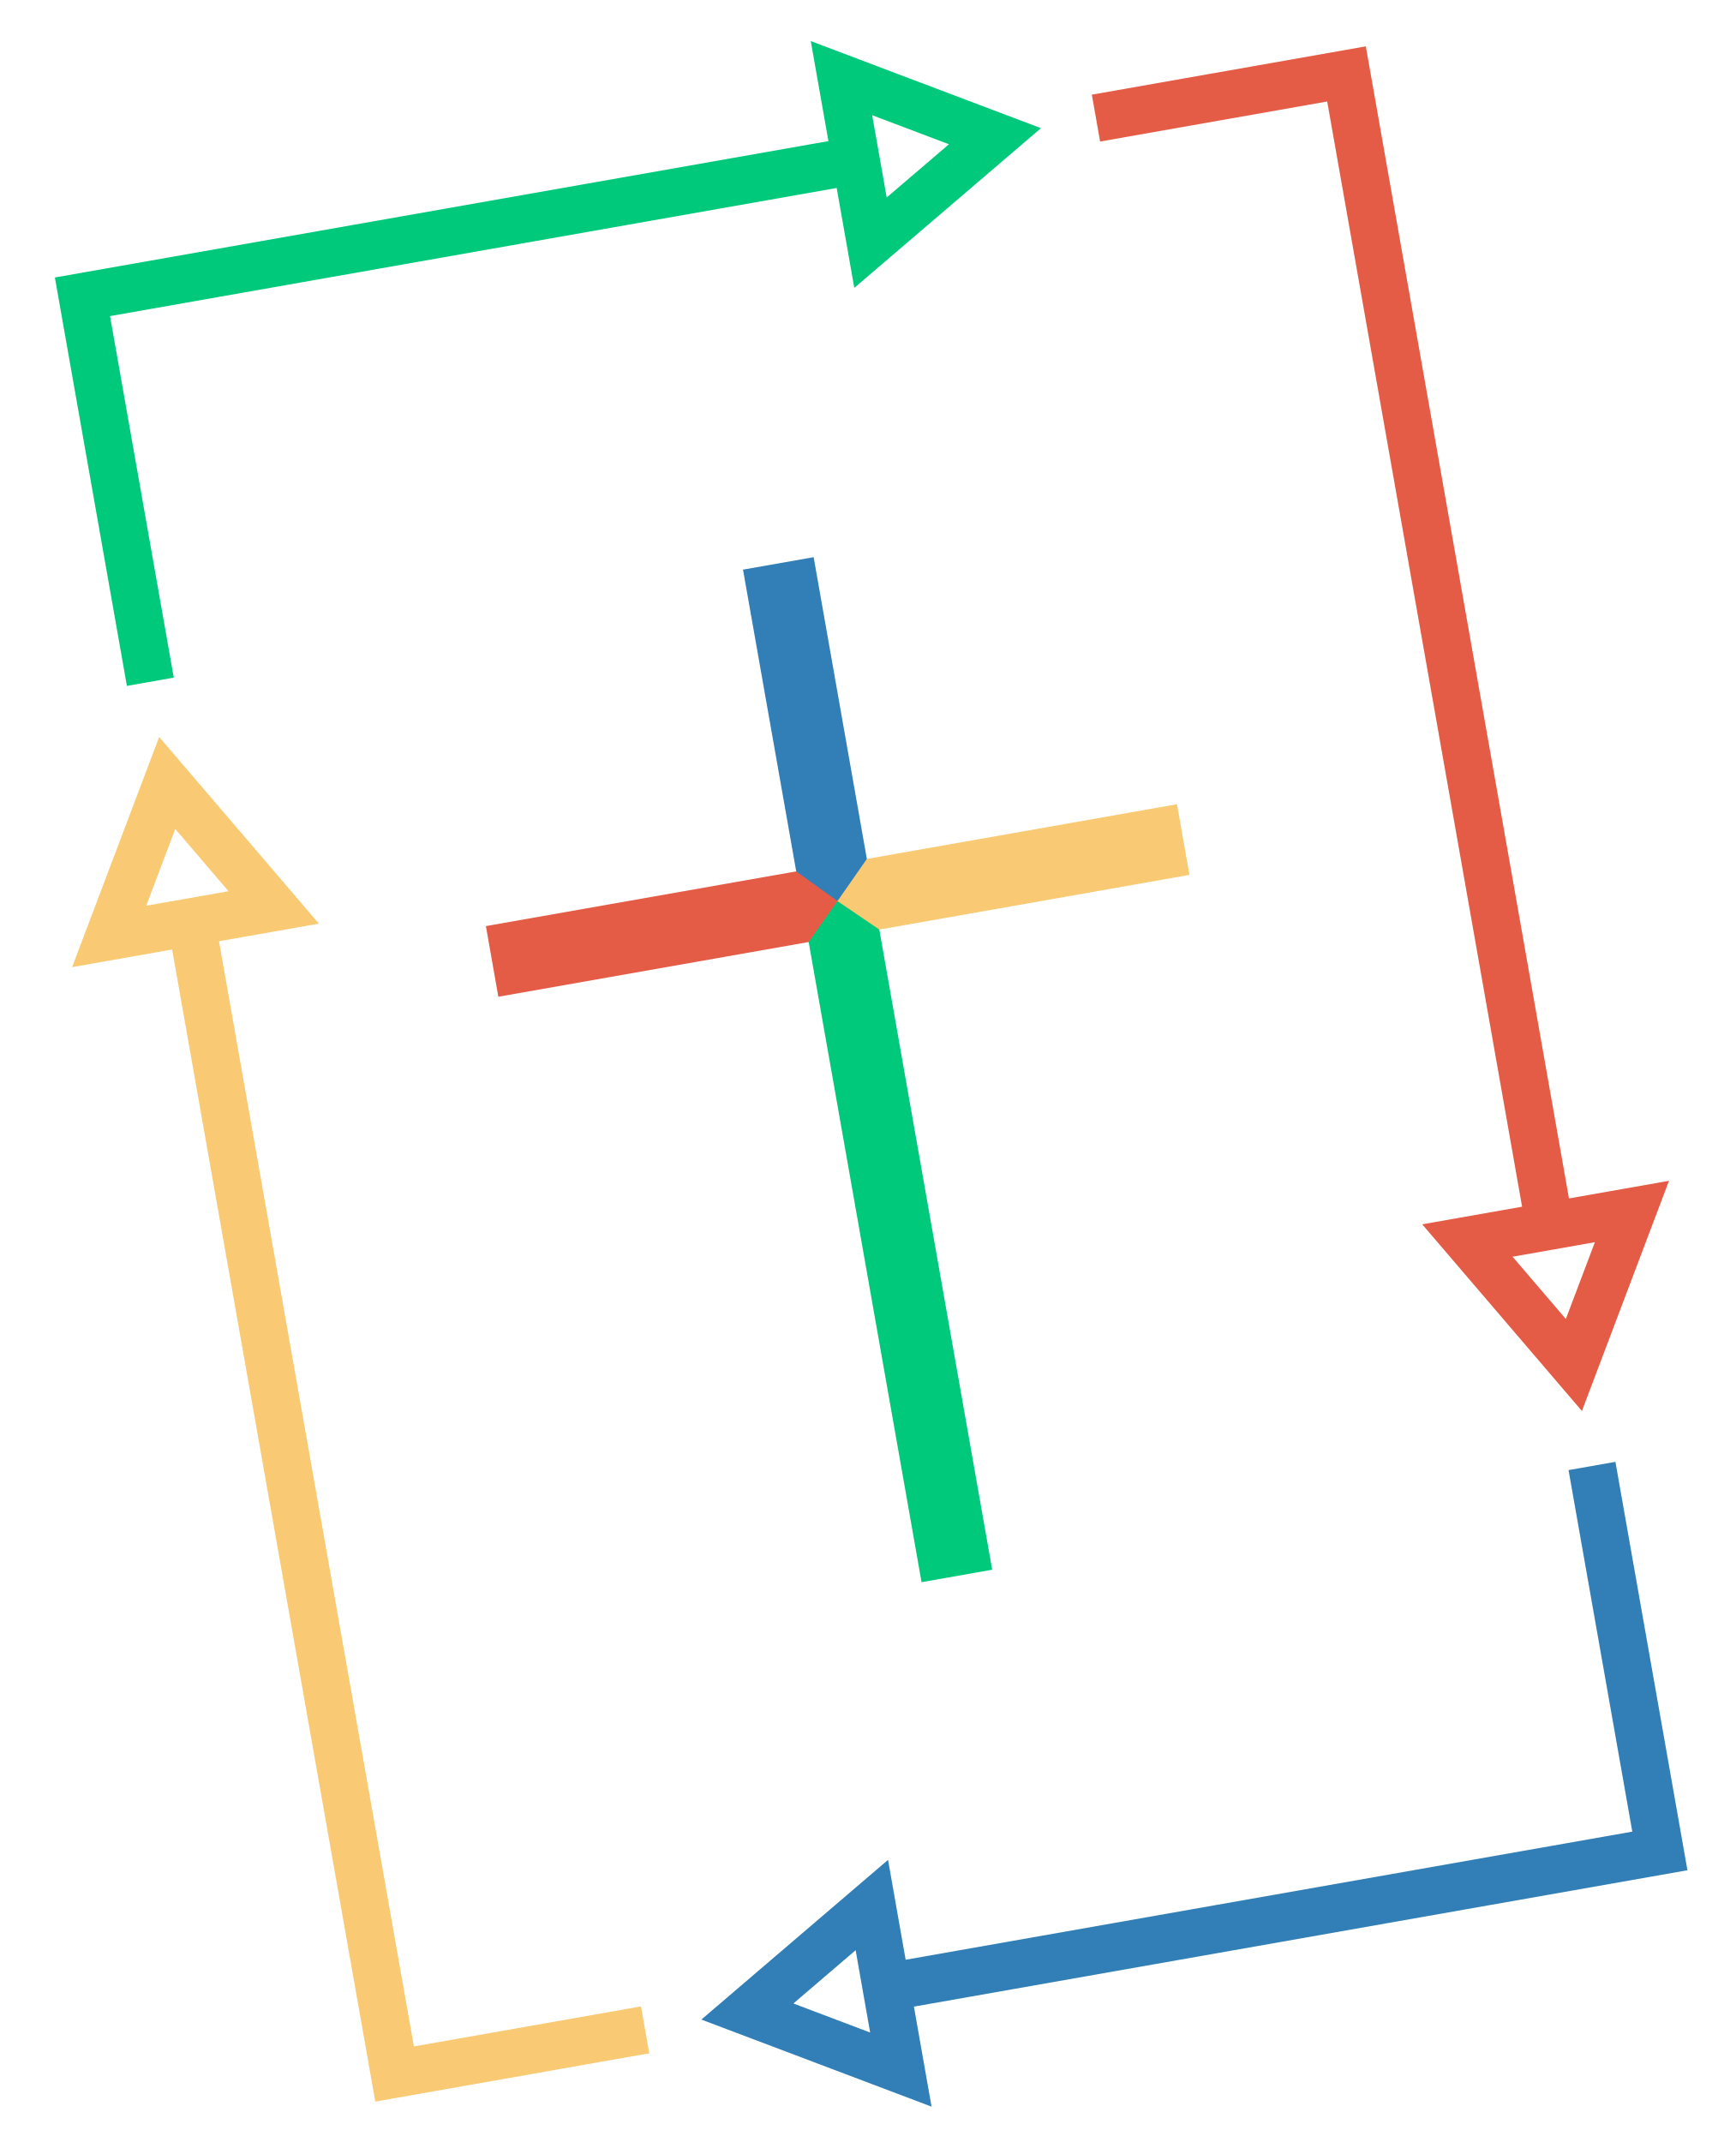
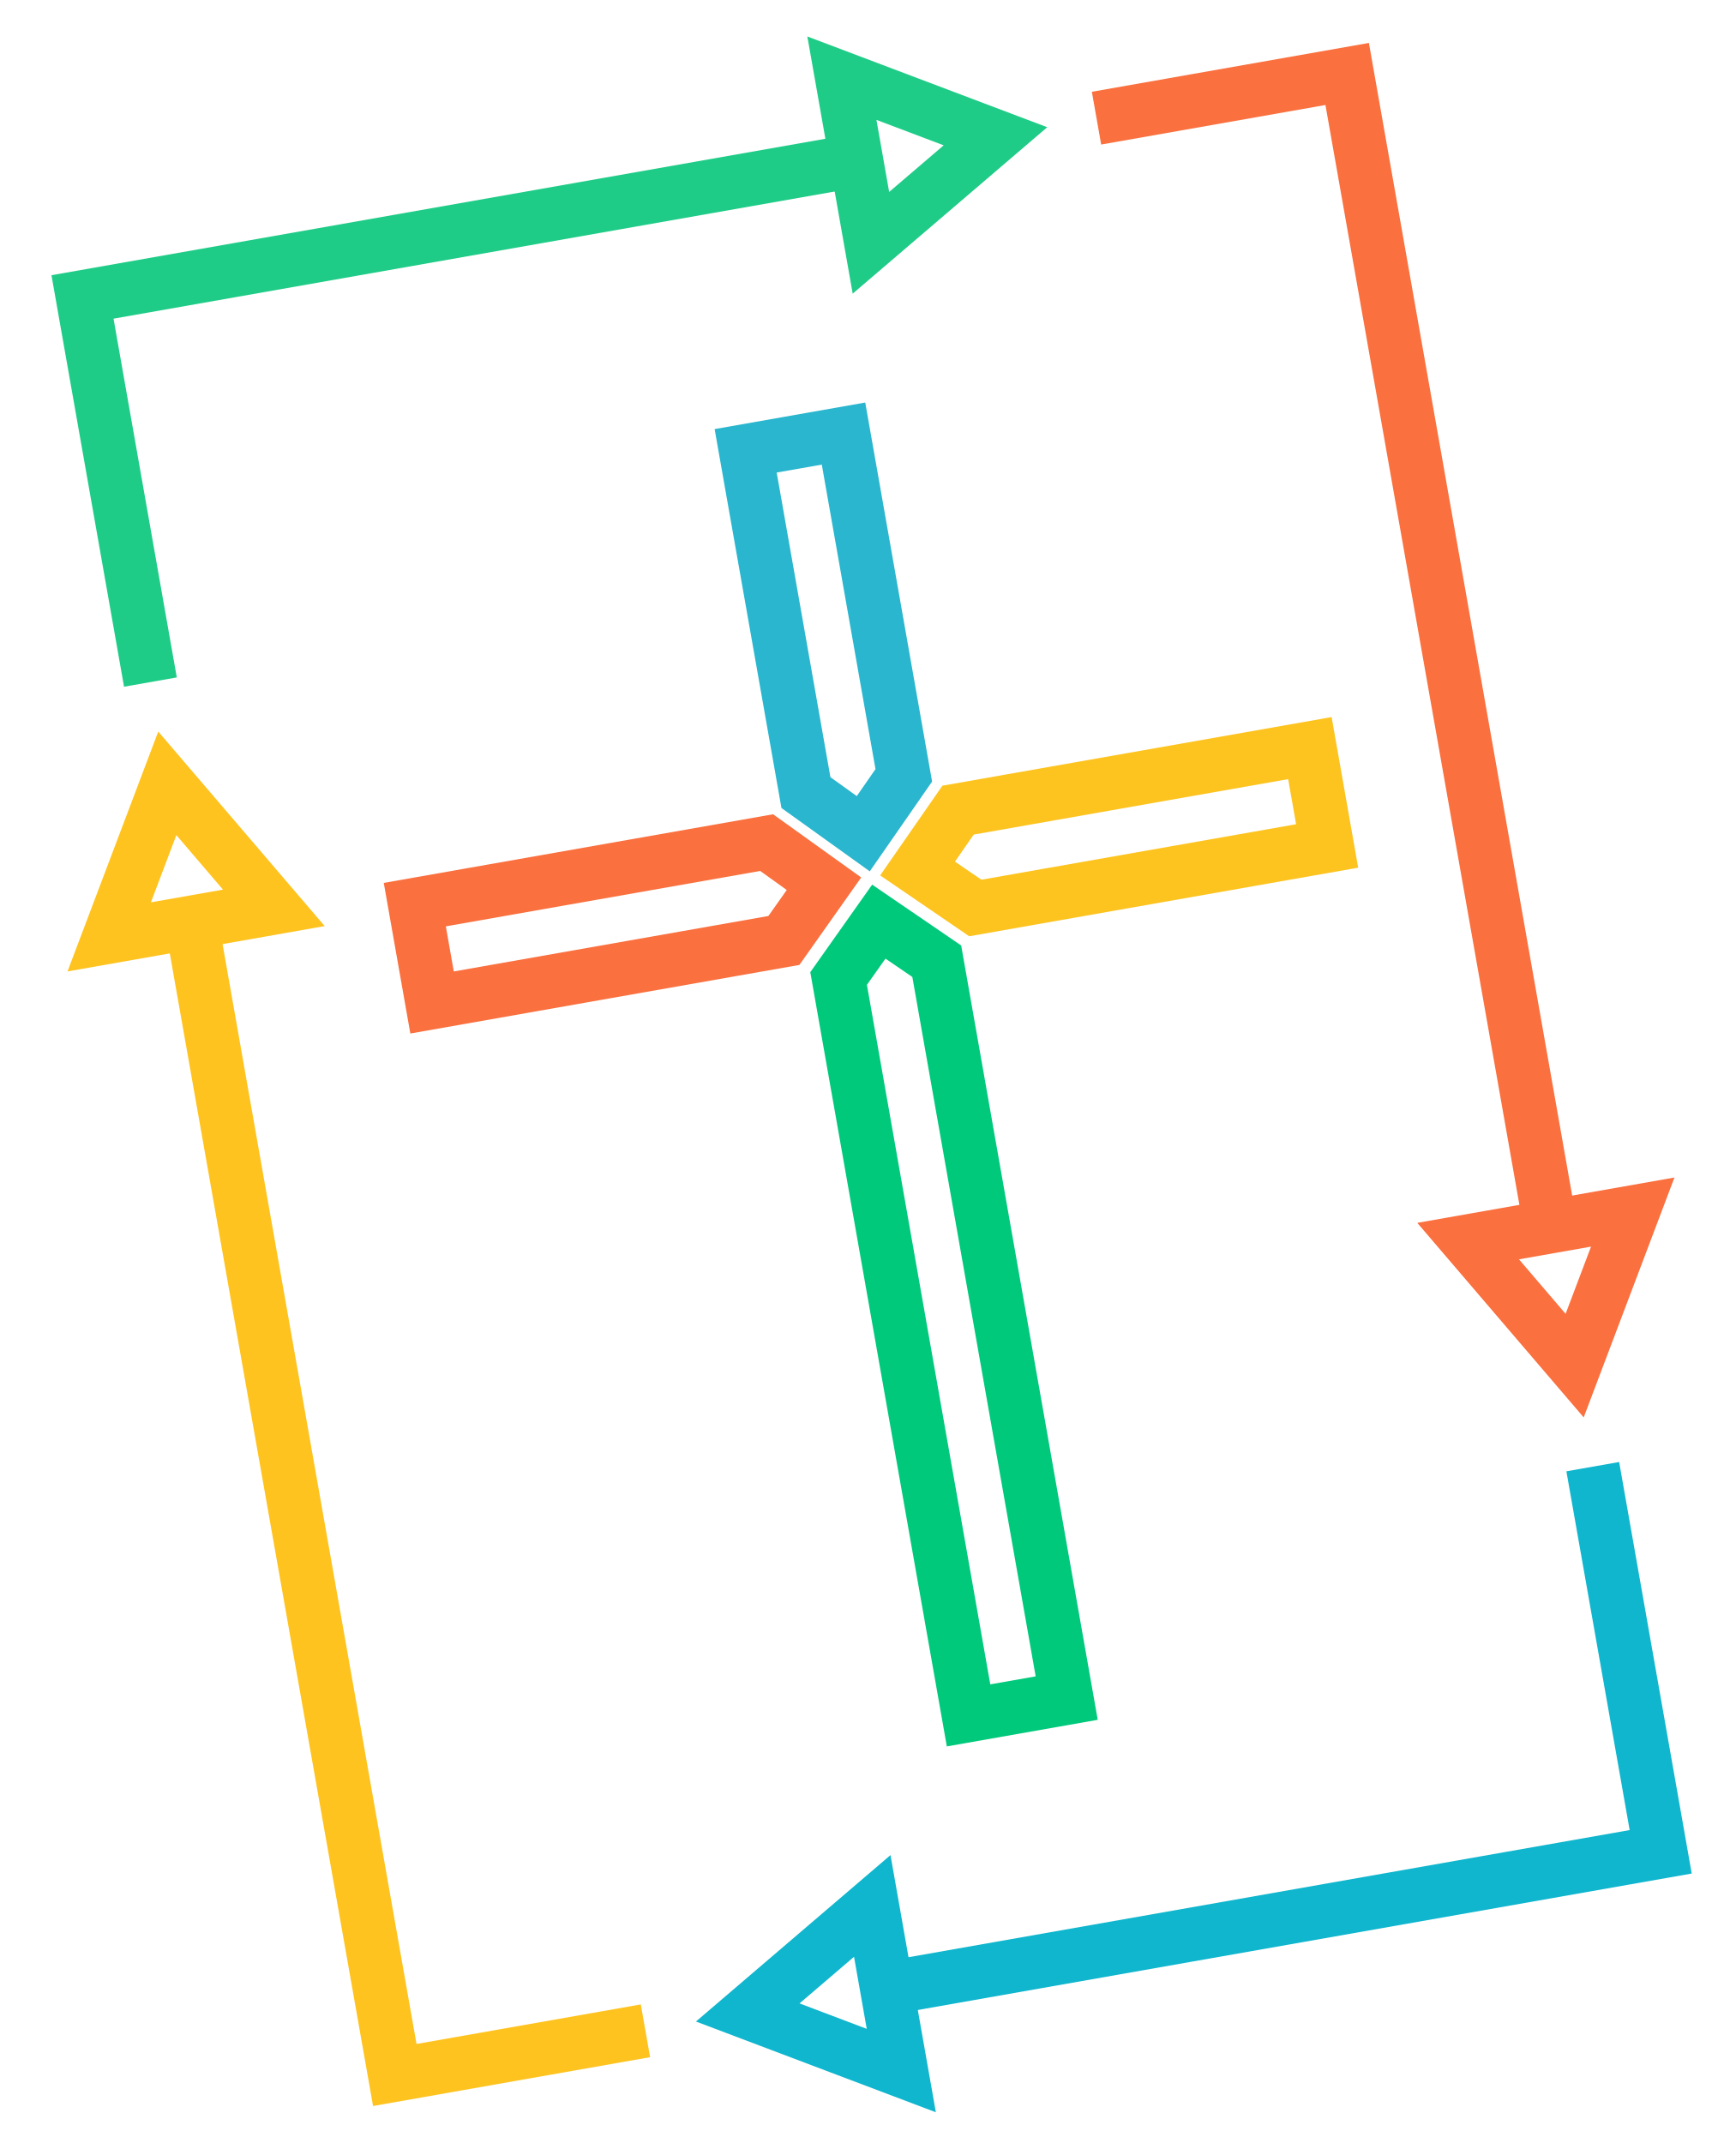
- <svg xmlns="http://www.w3.org/2000/svg" version="1.1" x="0" y="0" width="291.6" height="360" viewBox="0, 0, 291.6, 360">
+ <svg version="1.1" x="0" y="0" width="116.64" height="144" viewBox="0, 0, 291.6, 360">
  <g id="bible">
-     <path d="M143.853,26.96 L13.858,49.882 L25.266,114.582 M146.291,40.787 L167.208,22.892 L141.415,13.134 z" fill-opacity="0" stroke="#00C97C" stroke-width="8" id="green_arrow" />
-     <path d="M184.184,19.849 L226.288,12.425 L260.43,206.052 M246.604,208.49 L264.499,229.408 L274.257,203.614 z" fill-opacity="0" stroke="#E55C46" stroke-width="8" id="red_arrow" />
-     <path d="M267.541,246.382 L278.95,311.082 L148.955,334.003 M146.517,320.176 L125.599,338.072 L151.393,347.83 z" fill-opacity="0" stroke="#317FB6" stroke-width="8" id="blue_arrow" />
-     <path d="M108.418,341.151 L66.313,348.575 L32.171,154.947 M45.998,152.509 L28.103,131.591 L18.345,157.385 z" fill-opacity="0" stroke="#F9CA73" stroke-width="8" id="yellow_arrow" />
+     <path d="M143.853,26.96 L13.858,49.882 L25.266,114.582" fill-opacity="0" stroke="#1FCC87" stroke-width="9" />
+     <path d="M141.415,13.134 L167.209,22.892 L146.291,40.787 z" fill-opacity="0" stroke="#1FCC87" stroke-width="9" />
+     <path d="M184.184,19.849 L226.288,12.425 L260.43,206.052" fill-opacity="0" stroke="#FA703F" stroke-width="9" />
+     <path d="M274.257,203.614 L264.499,229.408 L246.604,208.49 z" fill-opacity="0" stroke="#FA703F" stroke-width="9" />
+     <path d="M267.541,246.382 L278.95,311.082 L148.955,334.003" fill-opacity="0" stroke="#0FB6CE" stroke-width="9" />
+     <path d="M151.393,347.83 L125.599,338.072 L146.517,320.177 z" fill-opacity="0" stroke="#0FB6CE" stroke-width="9" />
+     <path d="M108.418,341.151 L66.313,348.575 L32.171,154.947" fill-opacity="0" stroke="#FFC31F" stroke-width="9" />
+     <path d="M18.345,157.385 L28.103,131.591 L45.998,152.509 z" fill-opacity="0" stroke="#FFC31F" stroke-width="9" />
  </g>
  <g id="cross">
-     <path d="M146.74,150.369 L166.745,263.819 L154.872,265.912 L134.868,152.462 L146.74,150.369 z" fill="#00C97C" />
-     <path d="M136.738,93.644 L146.74,150.369 L134.868,152.462 L124.866,95.737 L136.738,93.644 z" fill="#317FB6" />
-     <path d="M145.68,144.357 L197.802,135.166 L199.896,147.039 L147.774,156.23 L140.743,151.444 L145.68,144.357 z" fill="#F9CA73" />
-     <path d="M81.657,155.646 L133.808,146.45 L140.743,151.444 L135.901,158.323 L83.75,167.519 L81.657,155.646 z" fill="#E55C46" />
+     <path d="M157.349,161.473 L179.176,285.259 L162.69,288.166 L140.863,164.38 L147.617,154.823 L157.349,161.473 z" fill-opacity="0" stroke="#00C97C" stroke-width="9" />
+     <path d="M141.688,72.834 L151.812,130.248 L145.007,140.055 L135.374,133.146 L125.25,75.733 L141.688,72.834 z" fill-opacity="0" stroke="#29B6CE" stroke-width="9" />
+     <path d="M160.929,136.093 L220.025,125.673 L222.924,142.111 L163.827,152.531 L154.124,145.9 L160.929,136.093 z" fill-opacity="0" stroke="#FDC31F" stroke-width="9" />
+     <path d="M69.676,151.968 L128.773,141.548 L138.406,148.456 L131.671,157.986 L72.575,168.406 L69.676,151.968 z" fill-opacity="0" stroke="#FA703F" stroke-width="9" />
  </g>
</svg>
